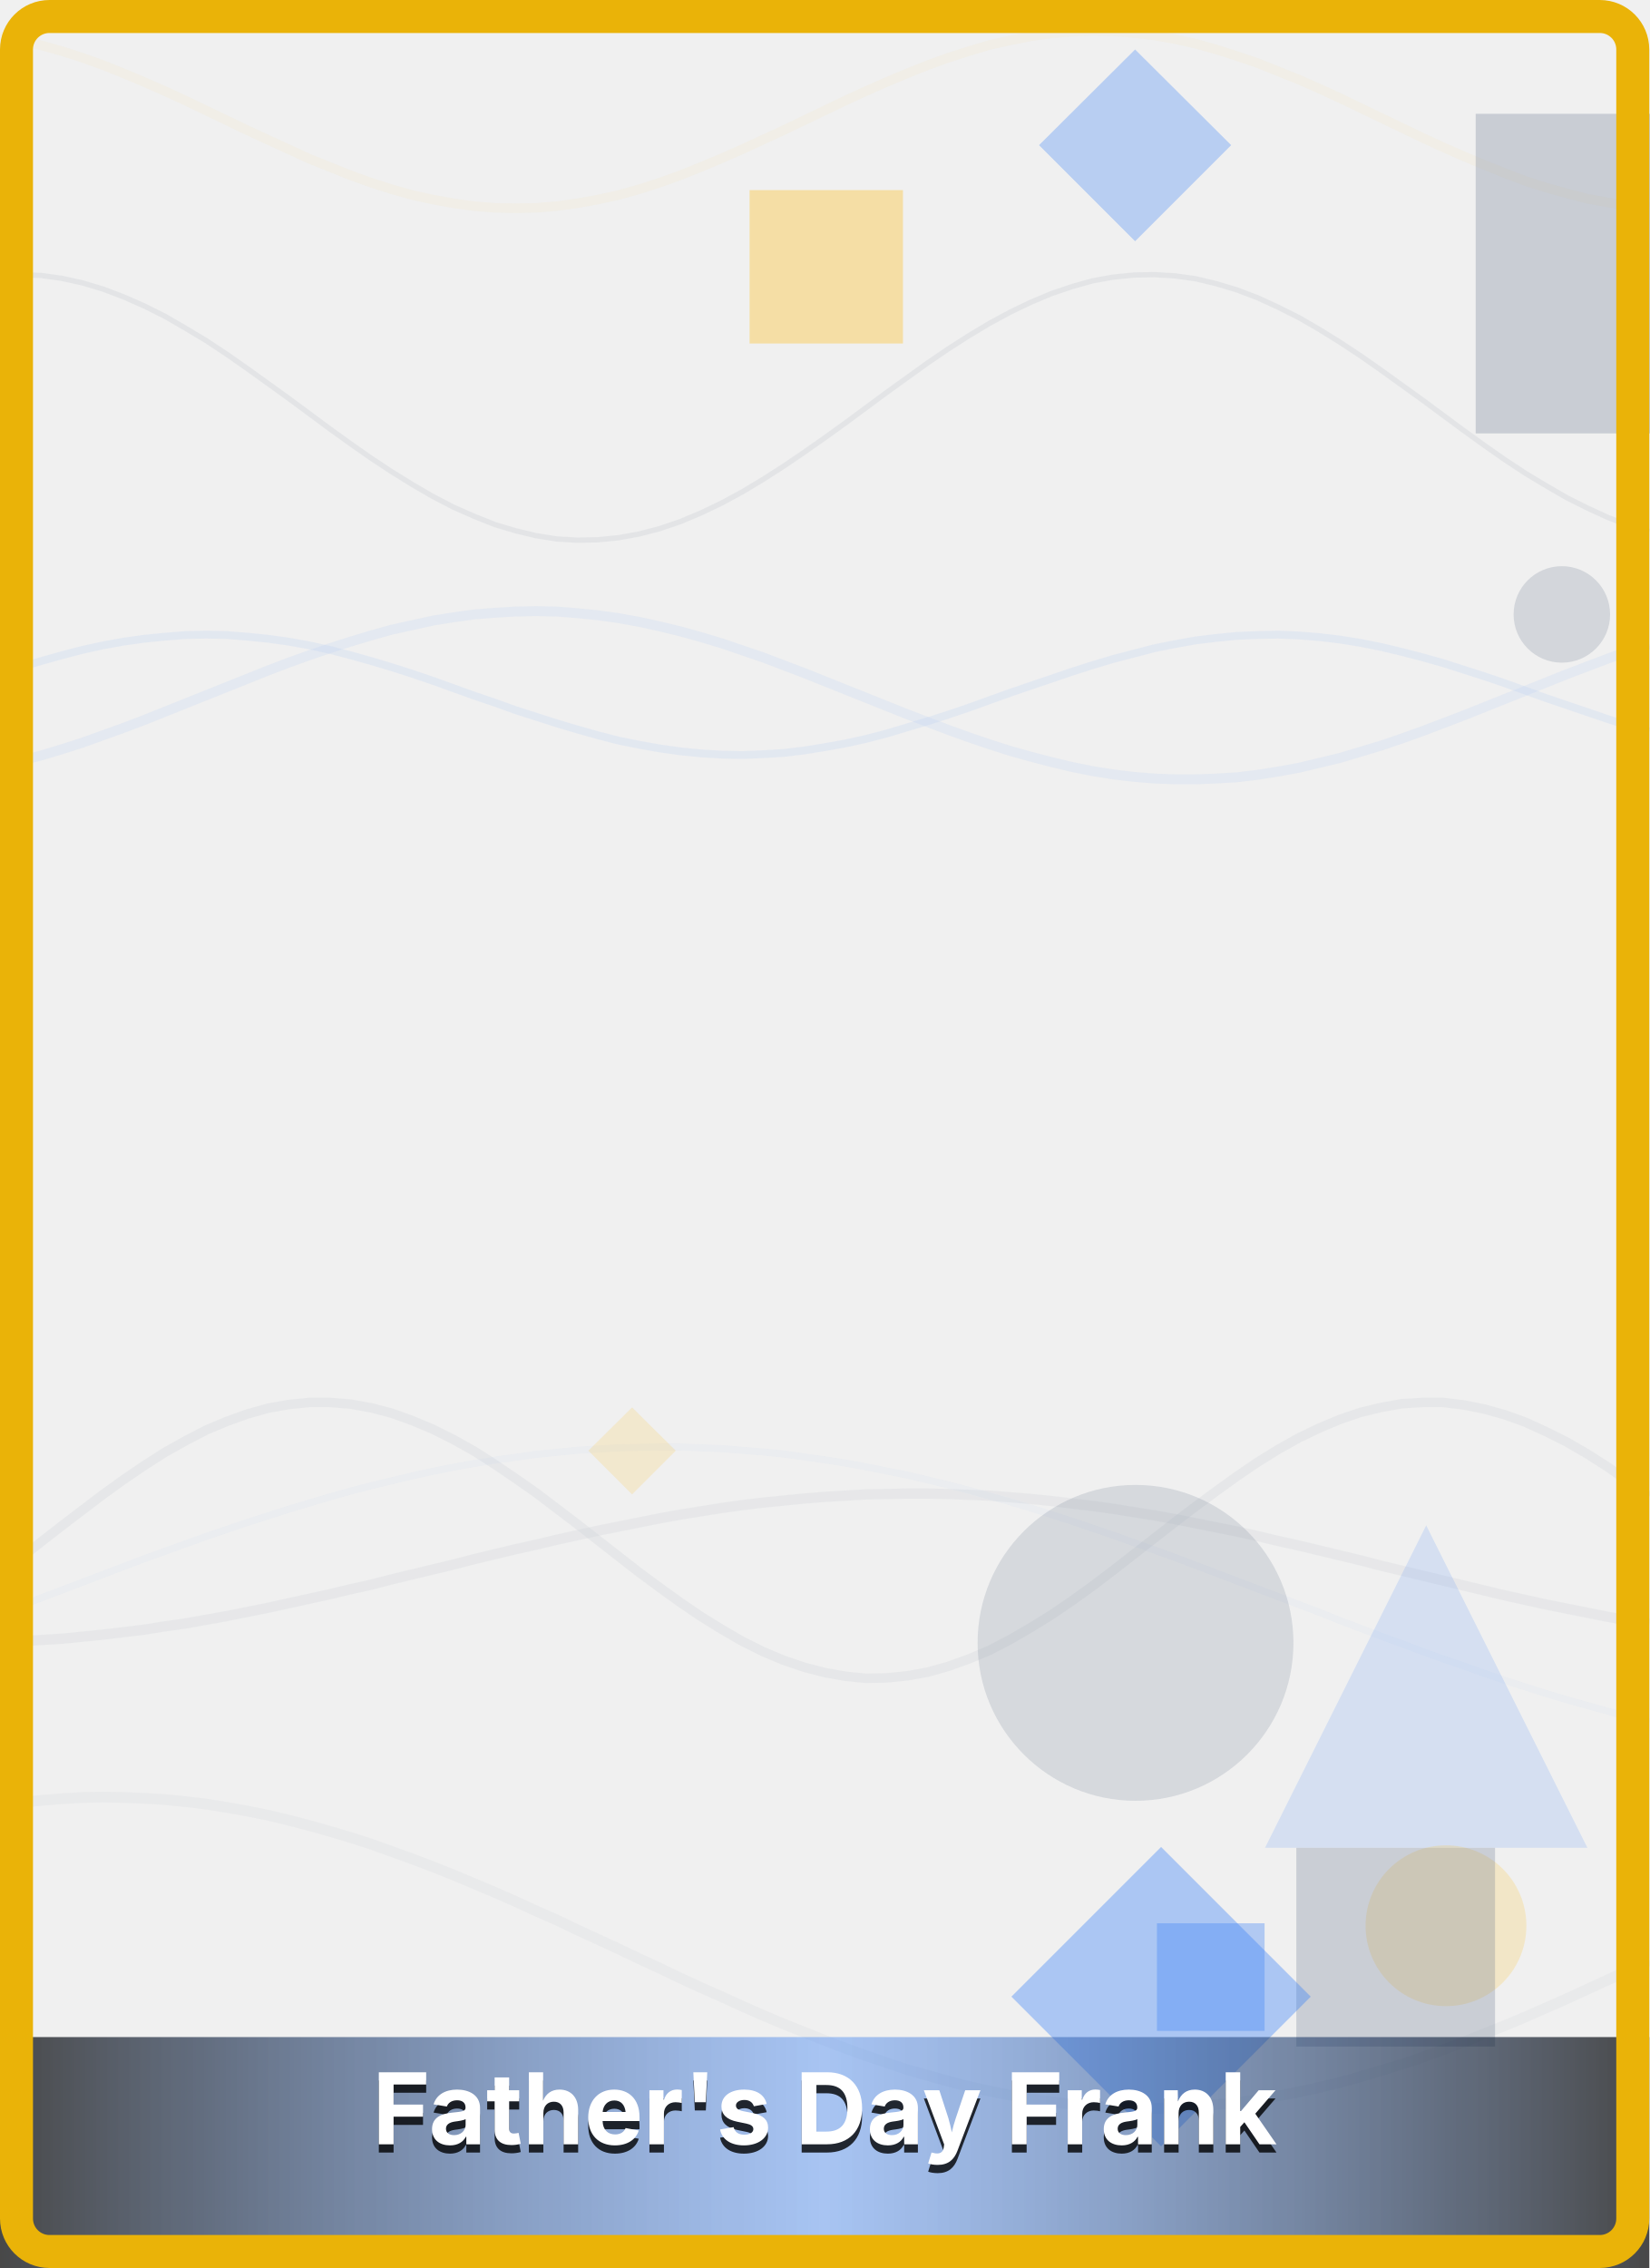
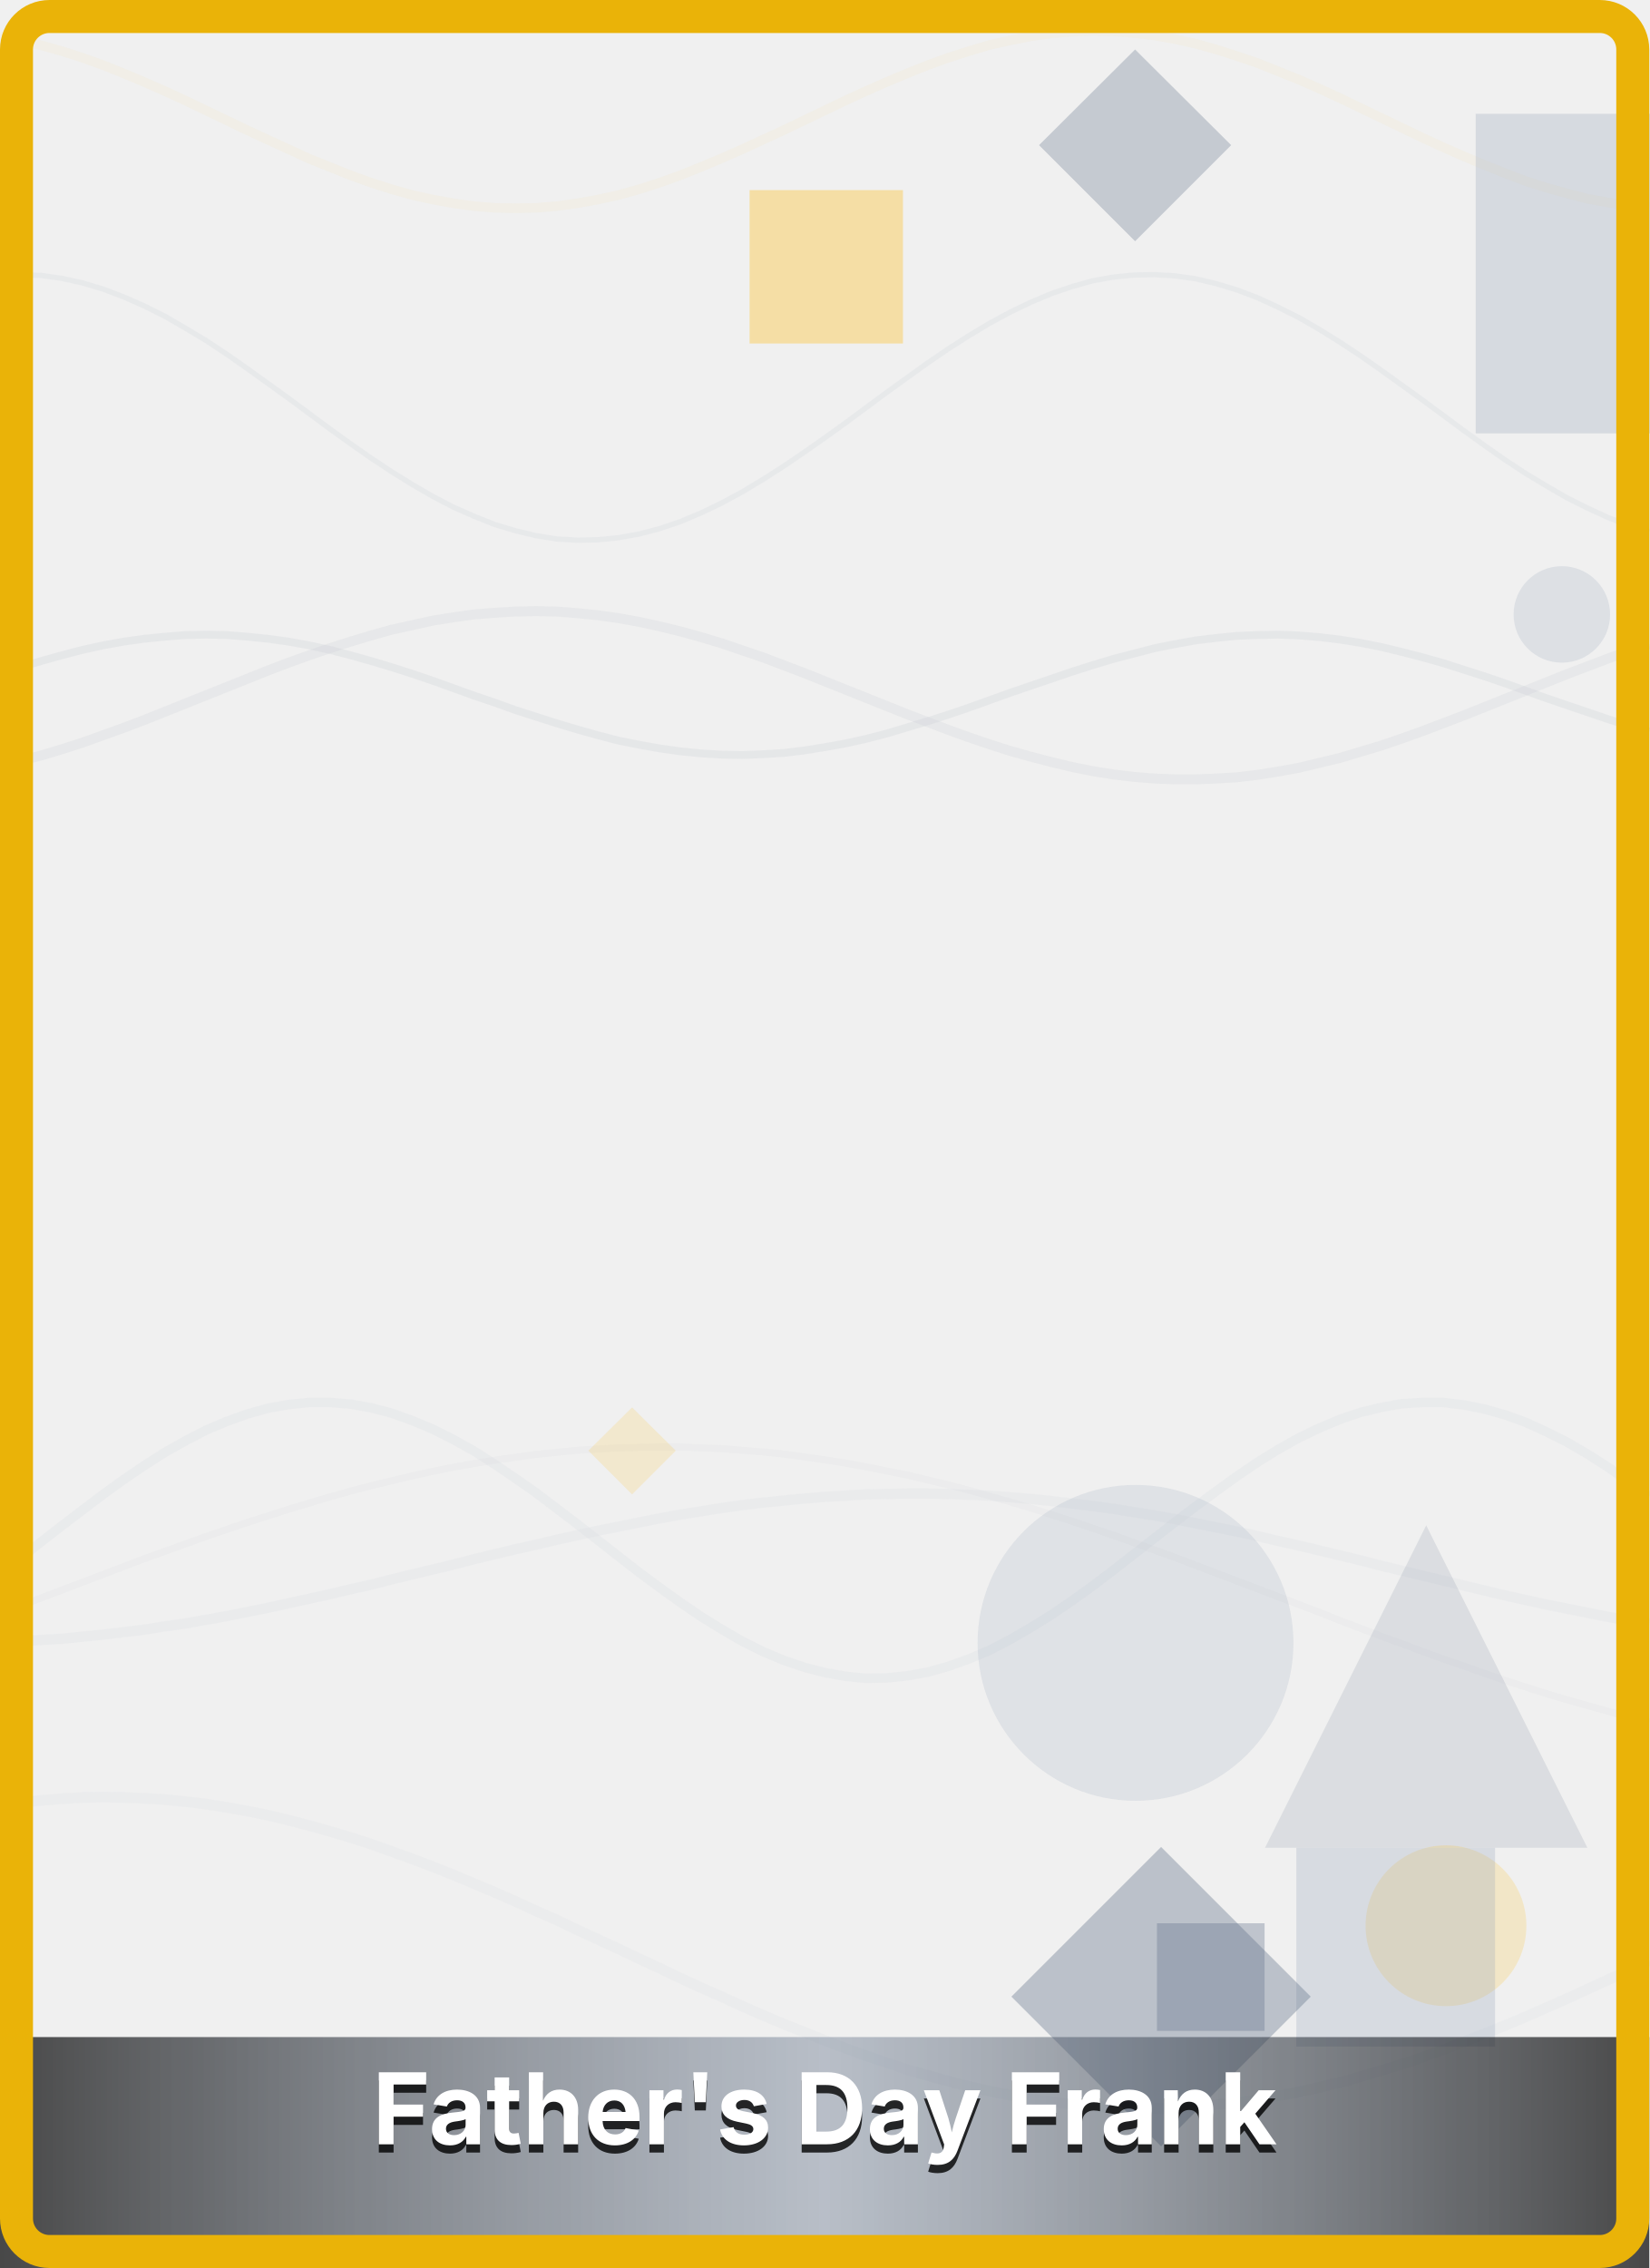
<svg xmlns="http://www.w3.org/2000/svg" viewBox="0 0 400 550" width="400" height="550">
  <defs>
    <linearGradient id="bg-gradient-fd_001" x1="0%" y1="0%" x2="100%" y2="100%">
-       <stop offset="0%" style="stop-color:#3b82f6;stop-opacity:0.26" />
-       <stop offset="50%" style="stop-color:#64748b;stop-opacity:0.4" />
-       <stop offset="100%" style="stop-color:#3b82f6;stop-opacity:0.26" />
+       <stop offset="0%" style="stop-color:#64748b;stop-opacity:0.26" />
+       <stop offset="50%" style="stop-color:#94a3b8;stop-opacity:0.4" />
+       <stop offset="100%" style="stop-color:#64748b;stop-opacity:0.26" />
    </linearGradient>
    <filter id="shadow-fd_001">
      <feDropShadow dx="0" dy="2" stdDeviation="3" flood-opacity="0.8" />
    </filter>
  </defs>
  <rect width="400" height="550" fill="url(#bg-gradient-0.6704421350732446)" />
  <g opacity="0.3">
-     <polyline points="0,437.8 5,437.1 10,436.6 15,436.2 20,435.9 25,435.8 30,435.9 35,436.1 40,436.4 45,436.9 50,437.5 55,438.3 60,439.2 65,440.2 70,441.4 75,442.7 80,444.1 85,445.6 90,447.2 95,449.0 100,450.8 105,452.7 110,454.7 115,456.8 120,458.9 125,461.1 130,463.4 135,465.6 140,468.0 145,470.3 150,472.6 155,475.0 160,477.3 165,479.7 170,482.0 175,484.2 180,486.5 185,488.7 190,490.8 195,492.8 200,494.8 205,496.7 210,498.5 215,500.2 220,501.9 225,503.3 230,504.7 235,506.0 240,507.1 245,508.1 250,509.0 255,509.7 260,510.3 265,510.8 270,511.1 275,511.3 280,511.3 285,511.1 290,510.9 295,510.4 300,509.9 305,509.2 310,508.3 315,507.3 320,506.2 325,505.0 330,503.6 335,502.1 340,500.6 345,498.9 350,497.1 355,495.2 360,493.2 365,491.2 370,489.1 375,486.9 380,484.7 385,482.4 390,480.1 395,477.8 400,475.4" fill="none" stroke="#64748b" stroke-width="2.6" opacity="0.17" />
-     <polyline points="0,66.7 5,66.6 10,66.8 15,67.5 20,68.6 25,70.1 30,72.0 35,74.2 40,76.7 45,79.6 50,82.6 55,85.9 60,89.4 65,93.0 70,96.6 75,100.3 80,104.0 85,107.6 90,111.1 95,114.4 100,117.5 105,120.4 110,123.0 115,125.2 120,127.2 125,128.7 130,129.9 135,130.7 140,131.0 145,130.9 150,130.4 155,129.5 160,128.2 165,126.5 170,124.4 175,122.0 180,119.3 185,116.3 190,113.1 195,109.7 200,106.2 205,102.6 210,98.9 215,95.2 220,91.6 225,88.0 230,84.6 235,81.4 240,78.4 245,75.7 250,73.3 255,71.2 260,69.5 265,68.1 270,67.2 275,66.7 280,66.6 285,66.9 290,67.6 295,68.8 300,70.3 305,72.2 310,74.5 315,77.0 320,79.9 325,83.0 330,86.3 335,89.8 340,93.4 345,97.0 350,100.7 355,104.4 360,108.0 365,111.5 370,114.8 375,117.8 380,120.7 385,123.2 390,125.5 395,127.4 400,128.9" fill="none" stroke="#64748b" stroke-width="1.3" opacity="0.30" />
-     <polyline points="0,381.7 5,377.8 10,373.9 15,370.0 20,366.2 25,362.4 30,358.8 35,355.4 40,352.2 45,349.4 50,346.8 55,344.7 60,342.9 65,341.5 70,340.6 75,340.1 80,340.1 85,340.5 90,341.4 95,342.7 100,344.5 105,346.6 110,349.1 115,351.9 120,355.1 125,358.5 130,362.0 135,365.8 140,369.6 145,373.5 150,377.4 155,381.3 160,385.0 165,388.6 170,392.0 175,395.1 180,398.0 185,400.5 190,402.6 195,404.3 200,405.6 205,406.5 210,407.0 215,406.9 220,406.4 225,405.5 230,404.1 235,402.3 240,400.2 245,397.6 250,394.7 255,391.6 260,388.2 265,384.6 270,380.8 275,376.9 280,373.0 285,369.1 290,365.3 295,361.6 300,358.0 305,354.6 310,351.5 315,348.7 320,346.3 325,344.2 330,342.5 335,341.3 340,340.4 345,340.1 350,340.1 355,340.7 360,341.7 365,343.1 370,344.9 375,347.2 380,349.7 385,352.6 390,355.8 395,359.3 400,362.9" fill="none" stroke="#64748b" stroke-width="2.3" opacity="0.24" />
+     <polyline points="0,437.8 5,437.1 10,436.6 15,436.2 20,435.9 25,435.8 30,435.9 35,436.1 40,436.4 45,436.9 50,437.5 55,438.3 60,439.2 65,440.2 70,441.4 75,442.7 80,444.1 85,445.6 90,447.2 95,449.0 100,450.8 105,452.7 110,454.7 115,456.8 120,458.9 125,461.1 130,463.4 135,465.6 140,468.0 145,470.3 150,472.6 155,475.0 160,477.3 165,479.7 170,482.0 175,484.2 180,486.5 185,488.7 190,490.8 195,492.8 200,494.8 205,496.7 210,498.5 215,500.2 220,501.9 225,503.3 230,504.7 235,506.0 240,507.1 245,508.1 250,509.0 255,509.7 260,510.3 265,510.8 270,511.1 275,511.3 280,511.3 285,511.1 290,510.9 295,510.4 300,509.9 305,509.2 310,508.3 315,507.3 320,506.2 325,505.0 330,503.6 335,502.1 340,500.6 345,498.9 350,497.1 355,495.2 360,493.2 365,491.2 370,489.1 375,486.9 380,484.7 385,482.4 390,480.1 395,477.8 400,475.4" fill="none" stroke="#94a3b8" stroke-width="2.6" opacity="0.17" />
+     <polyline points="0,66.7 5,66.6 10,66.8 15,67.5 20,68.6 25,70.1 30,72.0 35,74.2 40,76.7 45,79.6 50,82.6 55,85.9 60,89.4 65,93.0 70,96.6 75,100.3 80,104.0 85,107.6 90,111.1 95,114.4 100,117.5 105,120.4 110,123.0 115,125.2 120,127.2 125,128.7 130,129.9 135,130.7 140,131.0 145,130.9 150,130.4 155,129.5 160,128.2 165,126.5 170,124.4 175,122.0 180,119.3 185,116.3 190,113.1 195,109.7 200,106.2 205,102.6 210,98.9 215,95.2 220,91.6 225,88.0 230,84.6 235,81.4 240,78.4 245,75.7 250,73.3 255,71.2 260,69.5 265,68.1 270,67.2 275,66.7 280,66.6 285,66.9 290,67.6 295,68.8 300,70.3 305,72.2 310,74.5 315,77.0 320,79.9 325,83.0 330,86.3 335,89.8 340,93.4 345,97.0 350,100.7 355,104.4 360,108.0 365,111.5 370,114.8 375,117.8 380,120.7 385,123.2 390,125.5 395,127.4 400,128.9" fill="none" stroke="#94a3b8" stroke-width="1.3" opacity="0.30" />
+     <polyline points="0,381.7 5,377.8 10,373.9 15,370.0 20,366.2 25,362.4 30,358.8 35,355.4 40,352.2 45,349.4 50,346.8 55,344.7 60,342.9 65,341.5 70,340.6 75,340.1 80,340.1 85,340.5 90,341.4 95,342.7 100,344.5 105,346.6 110,349.1 115,351.9 120,355.1 125,358.5 130,362.0 135,365.8 140,369.6 145,373.5 150,377.4 155,381.3 160,385.0 165,388.6 170,392.0 175,395.1 180,398.0 185,400.5 190,402.6 195,404.3 200,405.6 205,406.5 210,407.0 215,406.9 220,406.4 225,405.5 230,404.1 235,402.3 240,400.2 245,397.6 250,394.7 255,391.6 260,388.2 265,384.6 270,380.8 275,376.9 280,373.0 285,369.1 290,365.3 295,361.6 300,358.0 305,354.6 310,351.5 315,348.7 320,346.3 325,344.2 330,342.5 335,341.3 340,340.4 345,340.1 350,340.1 355,340.7 360,341.7 365,343.1 370,344.9 375,347.2 380,349.7 385,352.6 390,355.8 395,359.3 400,362.9" fill="none" stroke="#94a3b8" stroke-width="2.3" opacity="0.24" />
    <polyline points="0,8.8 5,9.8 10,11.0 15,12.4 20,14.0 25,15.8 30,17.8 35,19.9 40,22.1 45,24.4 50,26.8 55,29.2 60,31.6 65,33.9 70,36.2 75,38.5 80,40.5 85,42.5 90,44.3 95,45.9 100,47.3 105,48.4 110,49.3 115,50.0 120,50.4 125,50.5 130,50.4 135,50.0 140,49.3 145,48.4 150,47.3 155,45.9 160,44.3 165,42.5 170,40.5 175,38.4 180,36.2 185,33.9 190,31.6 195,29.2 200,26.8 205,24.4 210,22.1 215,19.9 220,17.8 225,15.8 230,14.0 235,12.4 240,10.9 245,9.8 250,8.8 255,8.1 260,7.7 265,7.5 270,7.6 275,8.0 280,8.6 285,9.5 290,10.6 295,12.0 300,13.6 305,15.3 310,17.3 315,19.3 320,21.5 325,23.8 330,26.2 335,28.6 340,31.0 345,33.4 350,35.7 355,37.9 360,40.0 365,42.0 370,43.9 375,45.5 380,46.9 385,48.2 390,49.1 395,49.8 400,50.3" fill="none" stroke="#fbbf24" stroke-width="2.3" opacity="0.16" />
-     <polyline points="0,398.2 5,398.0 10,397.7 15,397.4 20,396.9 25,396.4 30,395.8 35,395.2 40,394.4 45,393.7 50,392.8 55,391.9 60,390.9 65,389.9 70,388.8 75,387.7 80,386.6 85,385.4 90,384.3 95,383.0 100,381.8 105,380.6 110,379.4 115,378.1 120,376.9 125,375.7 130,374.6 135,373.4 140,372.3 145,371.2 150,370.2 155,369.2 160,368.2 165,367.3 170,366.5 175,365.7 180,365.0 185,364.4 190,363.9 195,363.4 200,363.0 205,362.7 210,362.4 215,362.3 220,362.2 225,362.2 230,362.3 235,362.5 240,362.7 245,363.1 250,363.5 255,364.0 260,364.6 265,365.2 270,365.9 275,366.7 280,367.5 285,368.4 290,369.4 295,370.4 300,371.4 305,372.5 310,373.7 315,374.8 320,376.0 325,377.2 330,378.4 335,379.7 340,380.9 345,382.1 350,383.3 355,384.5 360,385.7 365,386.9 370,388.0 375,389.1 380,390.1 385,391.1 390,392.1 395,393.0 400,393.8" fill="none" stroke="#64748b" stroke-width="2.5" opacity="0.22" />
-     <polyline points="0,391.4 5,389.4 10,387.5 15,385.6 20,383.7 25,381.8 30,379.9 35,378.0 40,376.2 45,374.4 50,372.6 55,370.9 60,369.2 65,367.6 70,366.0 75,364.5 80,363.0 85,361.6 90,360.3 95,359.1 100,357.9 105,356.8 110,355.8 115,354.9 120,354.1 125,353.4 130,352.7 135,352.2 140,351.7 145,351.4 150,351.1 155,351.0 160,350.9 165,350.9 170,351.1 175,351.3 180,351.7 185,352.1 190,352.6 195,353.3 200,354.0 205,354.8 210,355.7 215,356.7 220,357.7 225,358.9 230,360.1 235,361.4 240,362.8 245,364.2 250,365.7 255,367.3 260,368.9 265,370.6 270,372.3 275,374.1 280,375.9 285,377.7 290,379.6 295,381.5 300,383.4 305,385.3 310,387.2 315,389.1 320,391.0 325,393.0 330,394.9 335,396.8 340,398.6 345,400.5 350,402.3 355,404.0 360,405.8 365,407.5 370,409.1 375,410.7 380,412.2 385,413.6 390,415.0 395,416.4 400,417.6" fill="none" stroke="#3b82f6" stroke-width="1.7" opacity="0.10" />
-     <polyline points="0,185.7 5,184.5 10,183.2 15,181.7 20,180.1 25,178.3 30,176.5 35,174.6 40,172.6 45,170.6 50,168.6 55,166.6 60,164.6 65,162.6 70,160.7 75,158.9 80,157.2 85,155.6 90,154.1 95,152.7 100,151.6 105,150.5 110,149.7 115,149.0 120,148.6 125,148.3 130,148.2 135,148.3 140,148.7 145,149.2 150,149.9 155,150.8 160,151.9 165,153.1 170,154.5 175,156.0 180,157.7 185,159.4 190,161.3 195,163.2 200,165.2 205,167.2 210,169.2 215,171.2 220,173.2 225,175.1 230,177.0 235,178.8 240,180.5 245,182.1 250,183.5 255,184.8 260,186.0 265,187.0 270,187.8 275,188.4 280,188.8 285,189.0 290,189.0 295,188.8 300,188.5 305,187.9 310,187.1 315,186.2 320,185.0 325,183.8 330,182.3 335,180.8 340,179.1 345,177.3 350,175.4 355,173.5 360,171.5 365,169.5 370,167.5 375,165.5 380,163.5 385,161.6 390,159.7 395,157.9 400,156.3" fill="none" stroke="#3b82f6" stroke-width="2.4" opacity="0.23" />
-     <polyline points="0,163.4 5,161.8 10,160.3 15,158.9 20,157.6 25,156.5 30,155.6 35,154.9 40,154.4 45,154.0 50,153.9 55,154.0 60,154.4 65,154.9 70,155.6 75,156.5 80,157.6 85,158.9 90,160.3 95,161.8 100,163.4 105,165.1 110,166.9 115,168.7 120,170.4 125,172.2 130,173.8 135,175.4 140,176.9 145,178.3 150,179.6 155,180.6 160,181.5 165,182.2 170,182.7 175,183.0 180,183.1 185,182.9 190,182.6 195,182.0 200,181.2 205,180.3 210,179.2 215,177.9 220,176.4 225,174.9 230,173.3 235,171.6 240,169.8 245,168.0 250,166.3 255,164.6 260,162.9 265,161.3 270,159.8 275,158.5 280,157.2 285,156.2 290,155.3 295,154.7 300,154.2 305,154.0 310,153.9 315,154.1 320,154.5 325,155.1 330,155.9 335,156.9 340,158.1 345,159.4 350,160.8 355,162.4 360,164.0 365,165.7 370,167.5 375,169.3 380,171.0 385,172.7 390,174.4 395,176.0 400,177.4" fill="none" stroke="#3b82f6" stroke-width="1.9" opacity="0.25" />
+     <polyline points="0,398.2 5,398.0 10,397.7 15,397.4 20,396.9 25,396.4 30,395.8 35,395.2 40,394.4 45,393.7 50,392.8 55,391.9 60,390.9 65,389.9 70,388.8 75,387.7 80,386.6 85,385.4 90,384.3 95,383.0 100,381.8 105,380.6 110,379.4 115,378.1 120,376.9 125,375.7 130,374.6 135,373.4 140,372.3 145,371.2 150,370.2 155,369.2 160,368.2 165,367.3 170,366.5 175,365.7 180,365.0 185,364.4 190,363.9 195,363.4 200,363.0 205,362.7 210,362.4 215,362.3 220,362.2 225,362.2 230,362.3 235,362.5 240,362.7 245,363.1 250,363.5 255,364.0 260,364.6 265,365.2 270,365.9 275,366.7 280,367.5 285,368.4 290,369.4 295,370.4 300,371.4 305,372.5 310,373.7 315,374.8 320,376.0 325,377.2 330,378.4 335,379.7 340,380.9 345,382.1 350,383.3 355,384.5 360,385.7 365,386.9 370,388.0 375,389.1 380,390.1 385,391.1 390,392.1 395,393.0 400,393.8" fill="none" stroke="#94a3b8" stroke-width="2.5" opacity="0.22" />
+     <polyline points="0,391.4 5,389.4 10,387.5 15,385.6 20,383.7 25,381.8 30,379.9 35,378.0 40,376.2 45,374.4 50,372.6 55,370.9 60,369.2 65,367.6 70,366.0 75,364.5 80,363.0 85,361.6 90,360.3 95,359.1 100,357.9 105,356.8 110,355.8 115,354.9 120,354.1 125,353.4 130,352.7 135,352.2 140,351.7 145,351.4 150,351.1 155,351.0 160,350.9 165,350.9 170,351.1 175,351.3 180,351.7 185,352.1 190,352.6 195,353.3 200,354.0 205,354.8 210,355.7 215,356.7 220,357.7 225,358.9 230,360.1 235,361.4 240,362.8 245,364.2 250,365.7 255,367.3 260,368.9 265,370.6 270,372.3 275,374.1 280,375.9 285,377.7 290,379.6 295,381.5 300,383.4 305,385.3 310,387.2 315,389.1 320,391.0 325,393.0 330,394.9 335,396.8 340,398.6 345,400.5 350,402.3 355,404.0 360,405.8 365,407.5 370,409.1 375,410.7 380,412.2 385,413.6 390,415.0 395,416.4 400,417.6" fill="none" stroke="#64748b" stroke-width="1.7" opacity="0.10" />
+     <polyline points="0,185.7 5,184.5 10,183.2 15,181.7 20,180.1 25,178.3 30,176.5 35,174.6 40,172.6 45,170.6 50,168.6 55,166.6 60,164.6 65,162.6 70,160.7 75,158.9 80,157.2 85,155.6 90,154.1 95,152.7 100,151.6 105,150.5 110,149.7 115,149.0 120,148.6 125,148.3 130,148.2 135,148.3 140,148.7 145,149.2 150,149.9 155,150.8 160,151.9 165,153.1 170,154.5 175,156.0 180,157.7 185,159.4 190,161.3 195,163.2 200,165.2 205,167.2 210,169.2 215,171.2 220,173.2 225,175.1 230,177.0 235,178.8 240,180.5 245,182.1 250,183.5 255,184.8 260,186.0 265,187.0 270,187.8 275,188.4 280,188.8 285,189.0 290,189.0 295,188.8 300,188.5 305,187.9 310,187.1 315,186.2 320,185.0 325,183.8 330,182.3 335,180.8 340,179.1 345,177.3 350,175.4 355,173.5 360,171.5 365,169.5 370,167.5 375,165.5 380,163.5 385,161.6 390,159.7 395,157.9 400,156.3" fill="none" stroke="#64748b" stroke-width="2.4" opacity="0.23" />
+     <polyline points="0,163.4 5,161.8 10,160.3 15,158.9 20,157.6 25,156.5 30,155.6 35,154.9 40,154.4 45,154.0 50,153.9 55,154.0 60,154.4 65,154.9 70,155.6 75,156.5 80,157.6 85,158.9 90,160.3 95,161.8 100,163.4 105,165.1 110,166.9 115,168.7 120,170.4 125,172.2 130,173.8 135,175.4 140,176.9 145,178.3 150,179.6 155,180.6 160,181.5 165,182.2 170,182.7 175,183.0 180,183.1 185,182.9 190,182.6 195,182.0 200,181.2 205,180.3 210,179.2 215,177.9 220,176.4 225,174.9 230,173.3 235,171.6 240,169.8 245,168.0 250,166.3 255,164.6 260,162.9 265,161.3 270,159.8 275,158.5 280,157.2 285,156.2 290,155.3 295,154.7 300,154.2 305,154.0 310,153.9 315,154.1 320,154.5 325,155.1 330,155.9 335,156.9 340,158.1 345,159.4 350,160.8 355,162.4 360,164.0 365,165.7 370,167.5 375,169.3 380,171.0 385,172.7 390,174.4 395,176.0 400,177.4" fill="none" stroke="#64748b" stroke-width="1.9" opacity="0.25" />
  </g>
  <rect x="181.8" y="46.1" width="37.2" height="37.2" fill="#fbbf24" opacity="0.37" />
-   <polygon points="345.9,369.9 385.0,448.1 306.8,448.1" fill="#3b82f6" opacity="0.15" />
-   <circle cx="275.4" cy="398.4" r="38.3" fill="#64748b" opacity="0.19" />
-   <rect x="357.9" y="27.6" width="77.5" height="77.5" fill="#64748b" opacity="0.28" />
-   <rect x="280.6" y="466.4" width="26.1" height="26.1" fill="#3b82f6" opacity="0.35" />
+   <polygon points="345.9,369.9 385.0,448.1 306.8,448.1" fill="#64748b" opacity="0.15" />
+   <circle cx="275.4" cy="398.4" r="38.3" fill="#94a3b8" opacity="0.19" />
+   <rect x="357.9" y="27.6" width="77.5" height="77.5" fill="#94a3b8" opacity="0.28" />
+   <rect x="280.6" y="466.4" width="26.1" height="26.1" fill="#64748b" opacity="0.35" />
  <circle cx="350.7" cy="467.0" r="19.5" fill="#fbbf24" opacity="0.20" />
-   <polygon points="275.3,12.0 298.6,35.2 275.3,58.5 252.0,35.2" fill="#3b82f6" opacity="0.31" />
+   <polygon points="275.3,12.0 298.6,35.2 275.3,58.5 252.0,35.2" fill="#64748b" opacity="0.31" />
  <polygon points="153.3,341.3 163.9,351.8 153.3,362.4 142.7,351.8" fill="#fbbf24" opacity="0.17" />
-   <circle cx="378.8" cy="149.0" r="11.7" fill="#64748b" opacity="0.21" />
-   <rect x="314.4" y="448.1" width="48.2" height="48.2" fill="#64748b" opacity="0.27" />
-   <polygon points="281.6,447.9 317.9,484.2 281.6,520.5 245.3,484.2" fill="#3b82f6" opacity="0.38" />
+   <circle cx="378.8" cy="149.0" r="11.7" fill="#94a3b8" opacity="0.21" />
+   <rect x="314.4" y="448.1" width="48.2" height="48.2" fill="#94a3b8" opacity="0.27" />
+   <polygon points="281.6,447.9 317.9,484.2 281.6,520.5 245.3,484.2" fill="#64748b" opacity="0.38" />
  <defs>
    <linearGradient id="text-bg-18" x1="0%" y1="0%" x2="100%" y2="0%">
      <stop offset="0%" style="stop-color:#000000;stop-opacity:0.7" />
-       <stop offset="50%" style="stop-color:#3b82f6;stop-opacity:0.4" />
+       <stop offset="50%" style="stop-color:#64748b;stop-opacity:0.4" />
      <stop offset="100%" style="stop-color:#000000;stop-opacity:0.7" />
    </linearGradient>
  </defs>
  <rect x="0" y="494" width="400" height="56" fill="url(#text-bg-18)" />
  <text x="200" y="522" font-family="system-ui, -apple-system, sans-serif" font-size="24" font-weight="bold" text-anchor="middle" fill="#000000" opacity="0.8">Father's Day Frank</text>
  <text x="200" y="520" font-family="system-ui, -apple-system, sans-serif" font-size="24" font-weight="bold" text-anchor="middle" fill="#ffffff">Father's Day Frank</text>
  <rect x="4" y="4" width="392" height="542" fill="none" stroke="#eab308" stroke-width="8" rx="8" ry="8" />
</svg>
